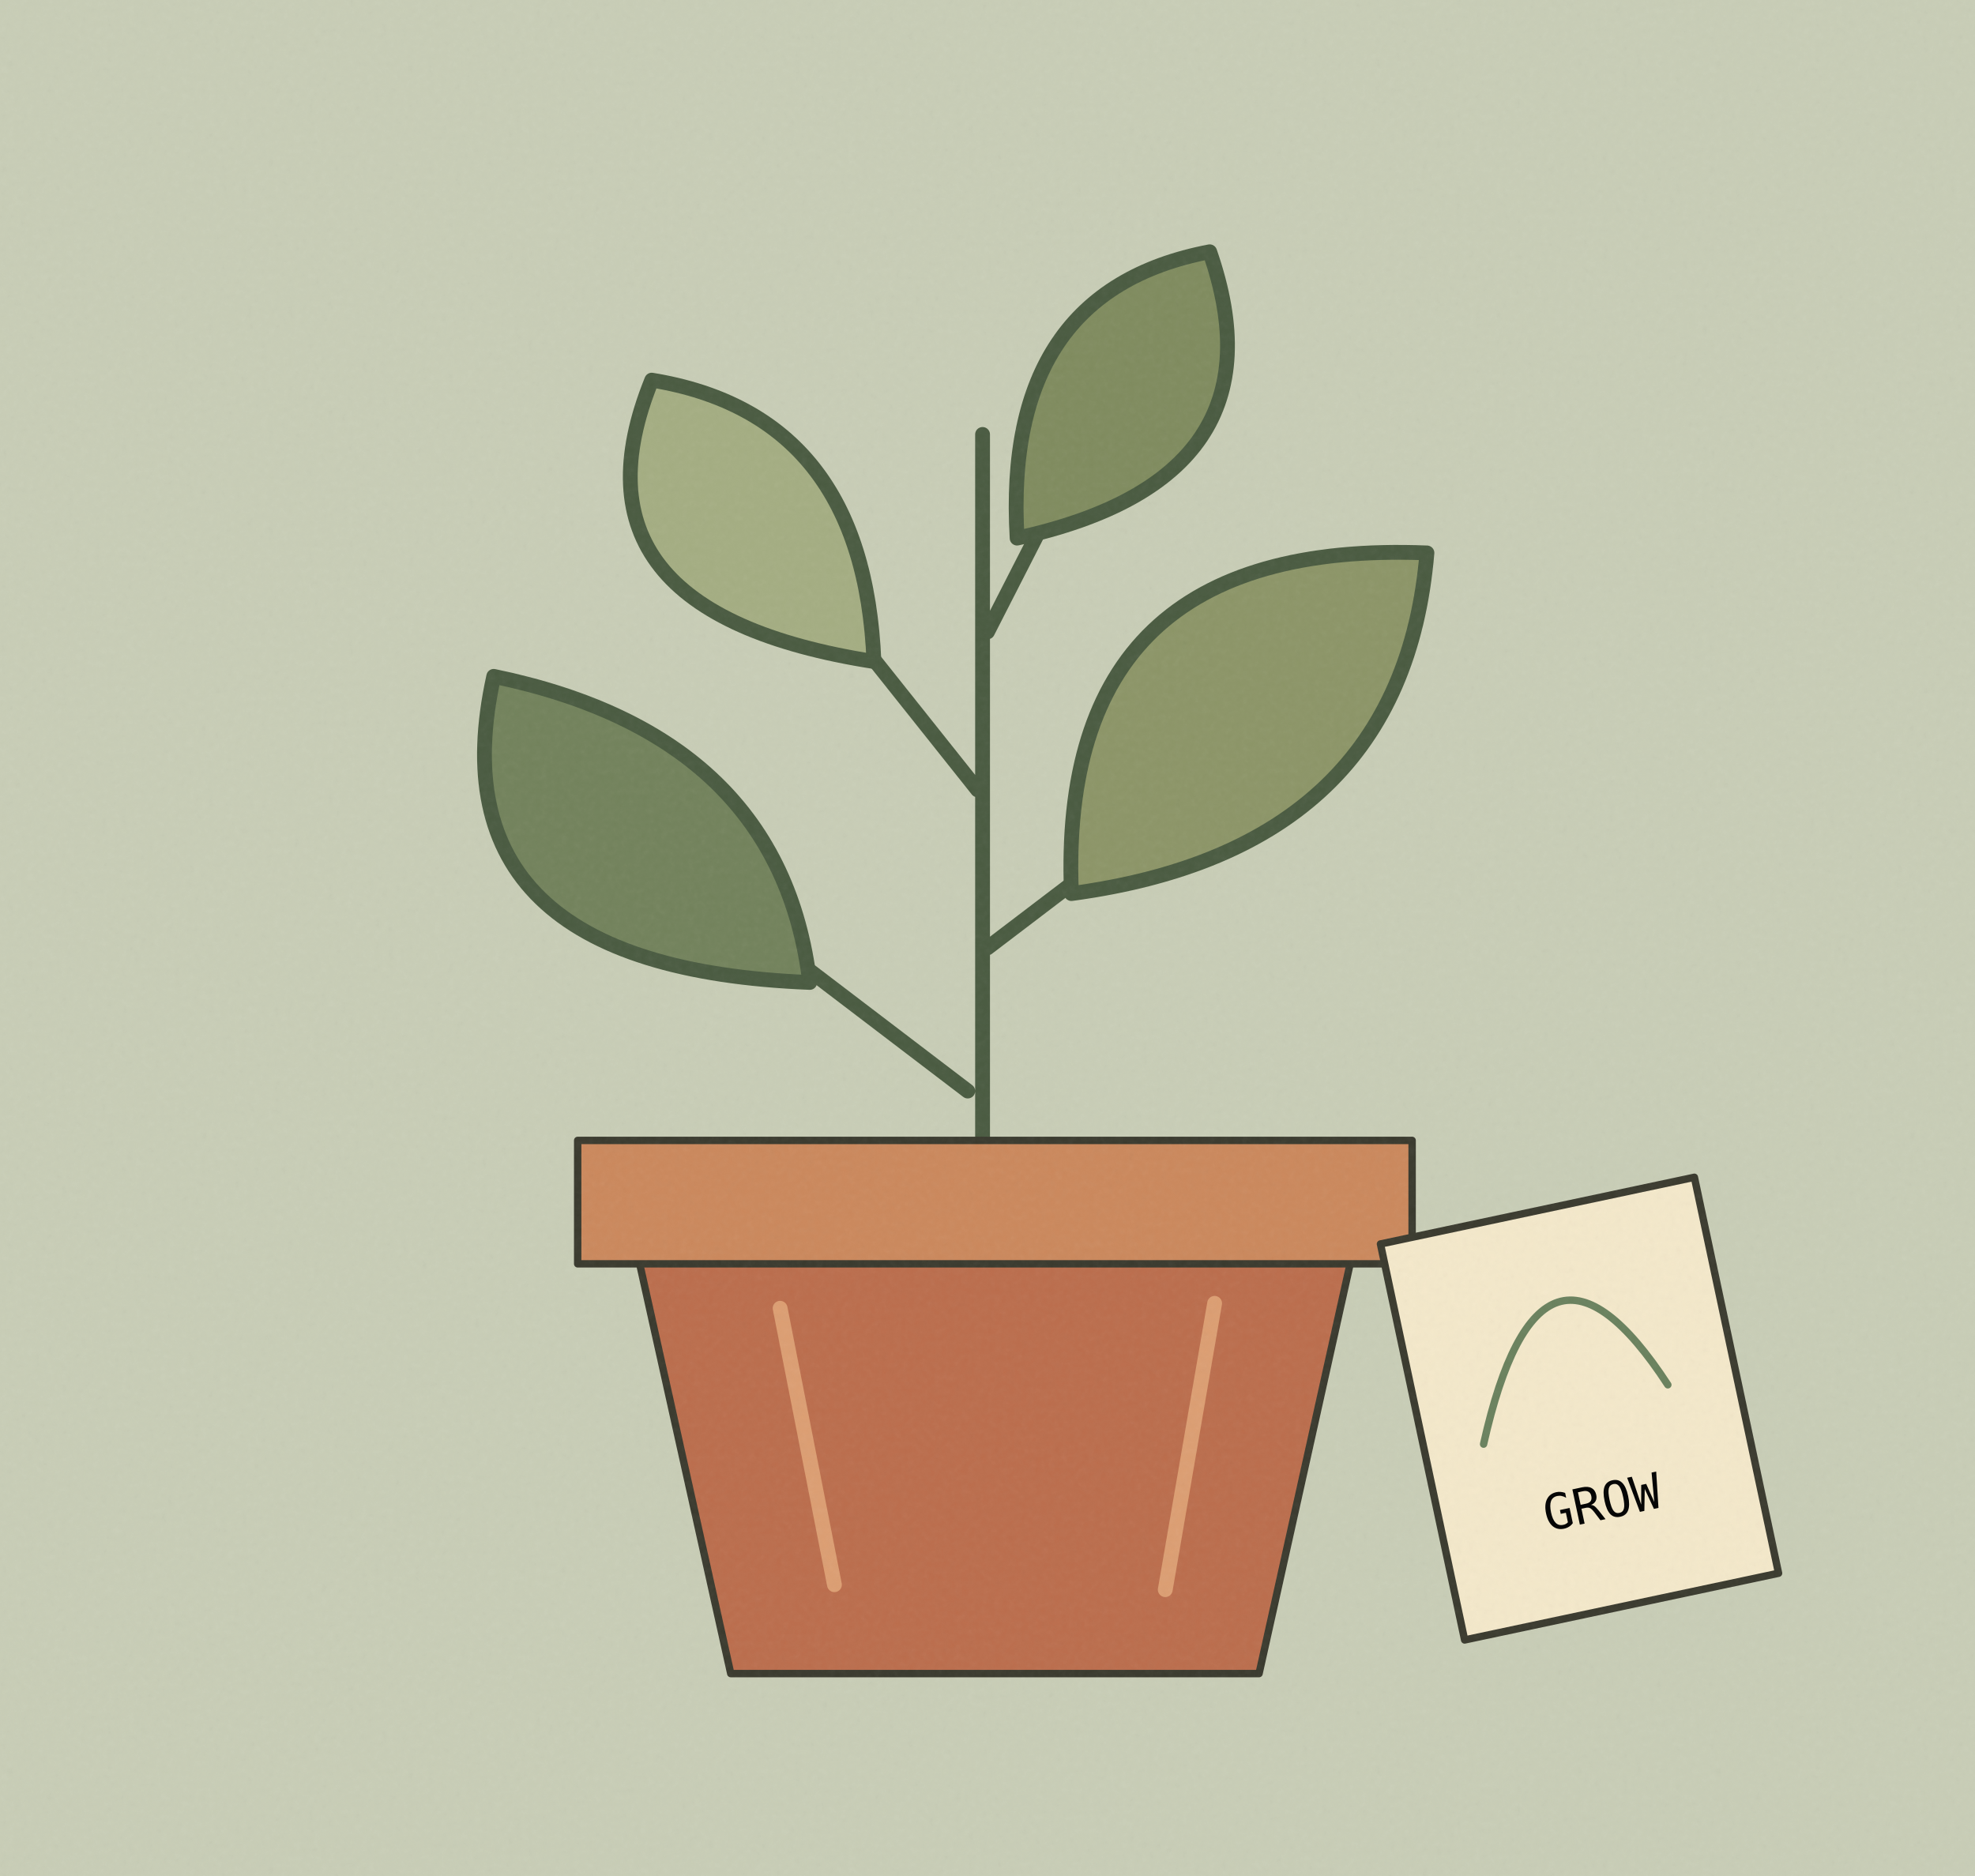
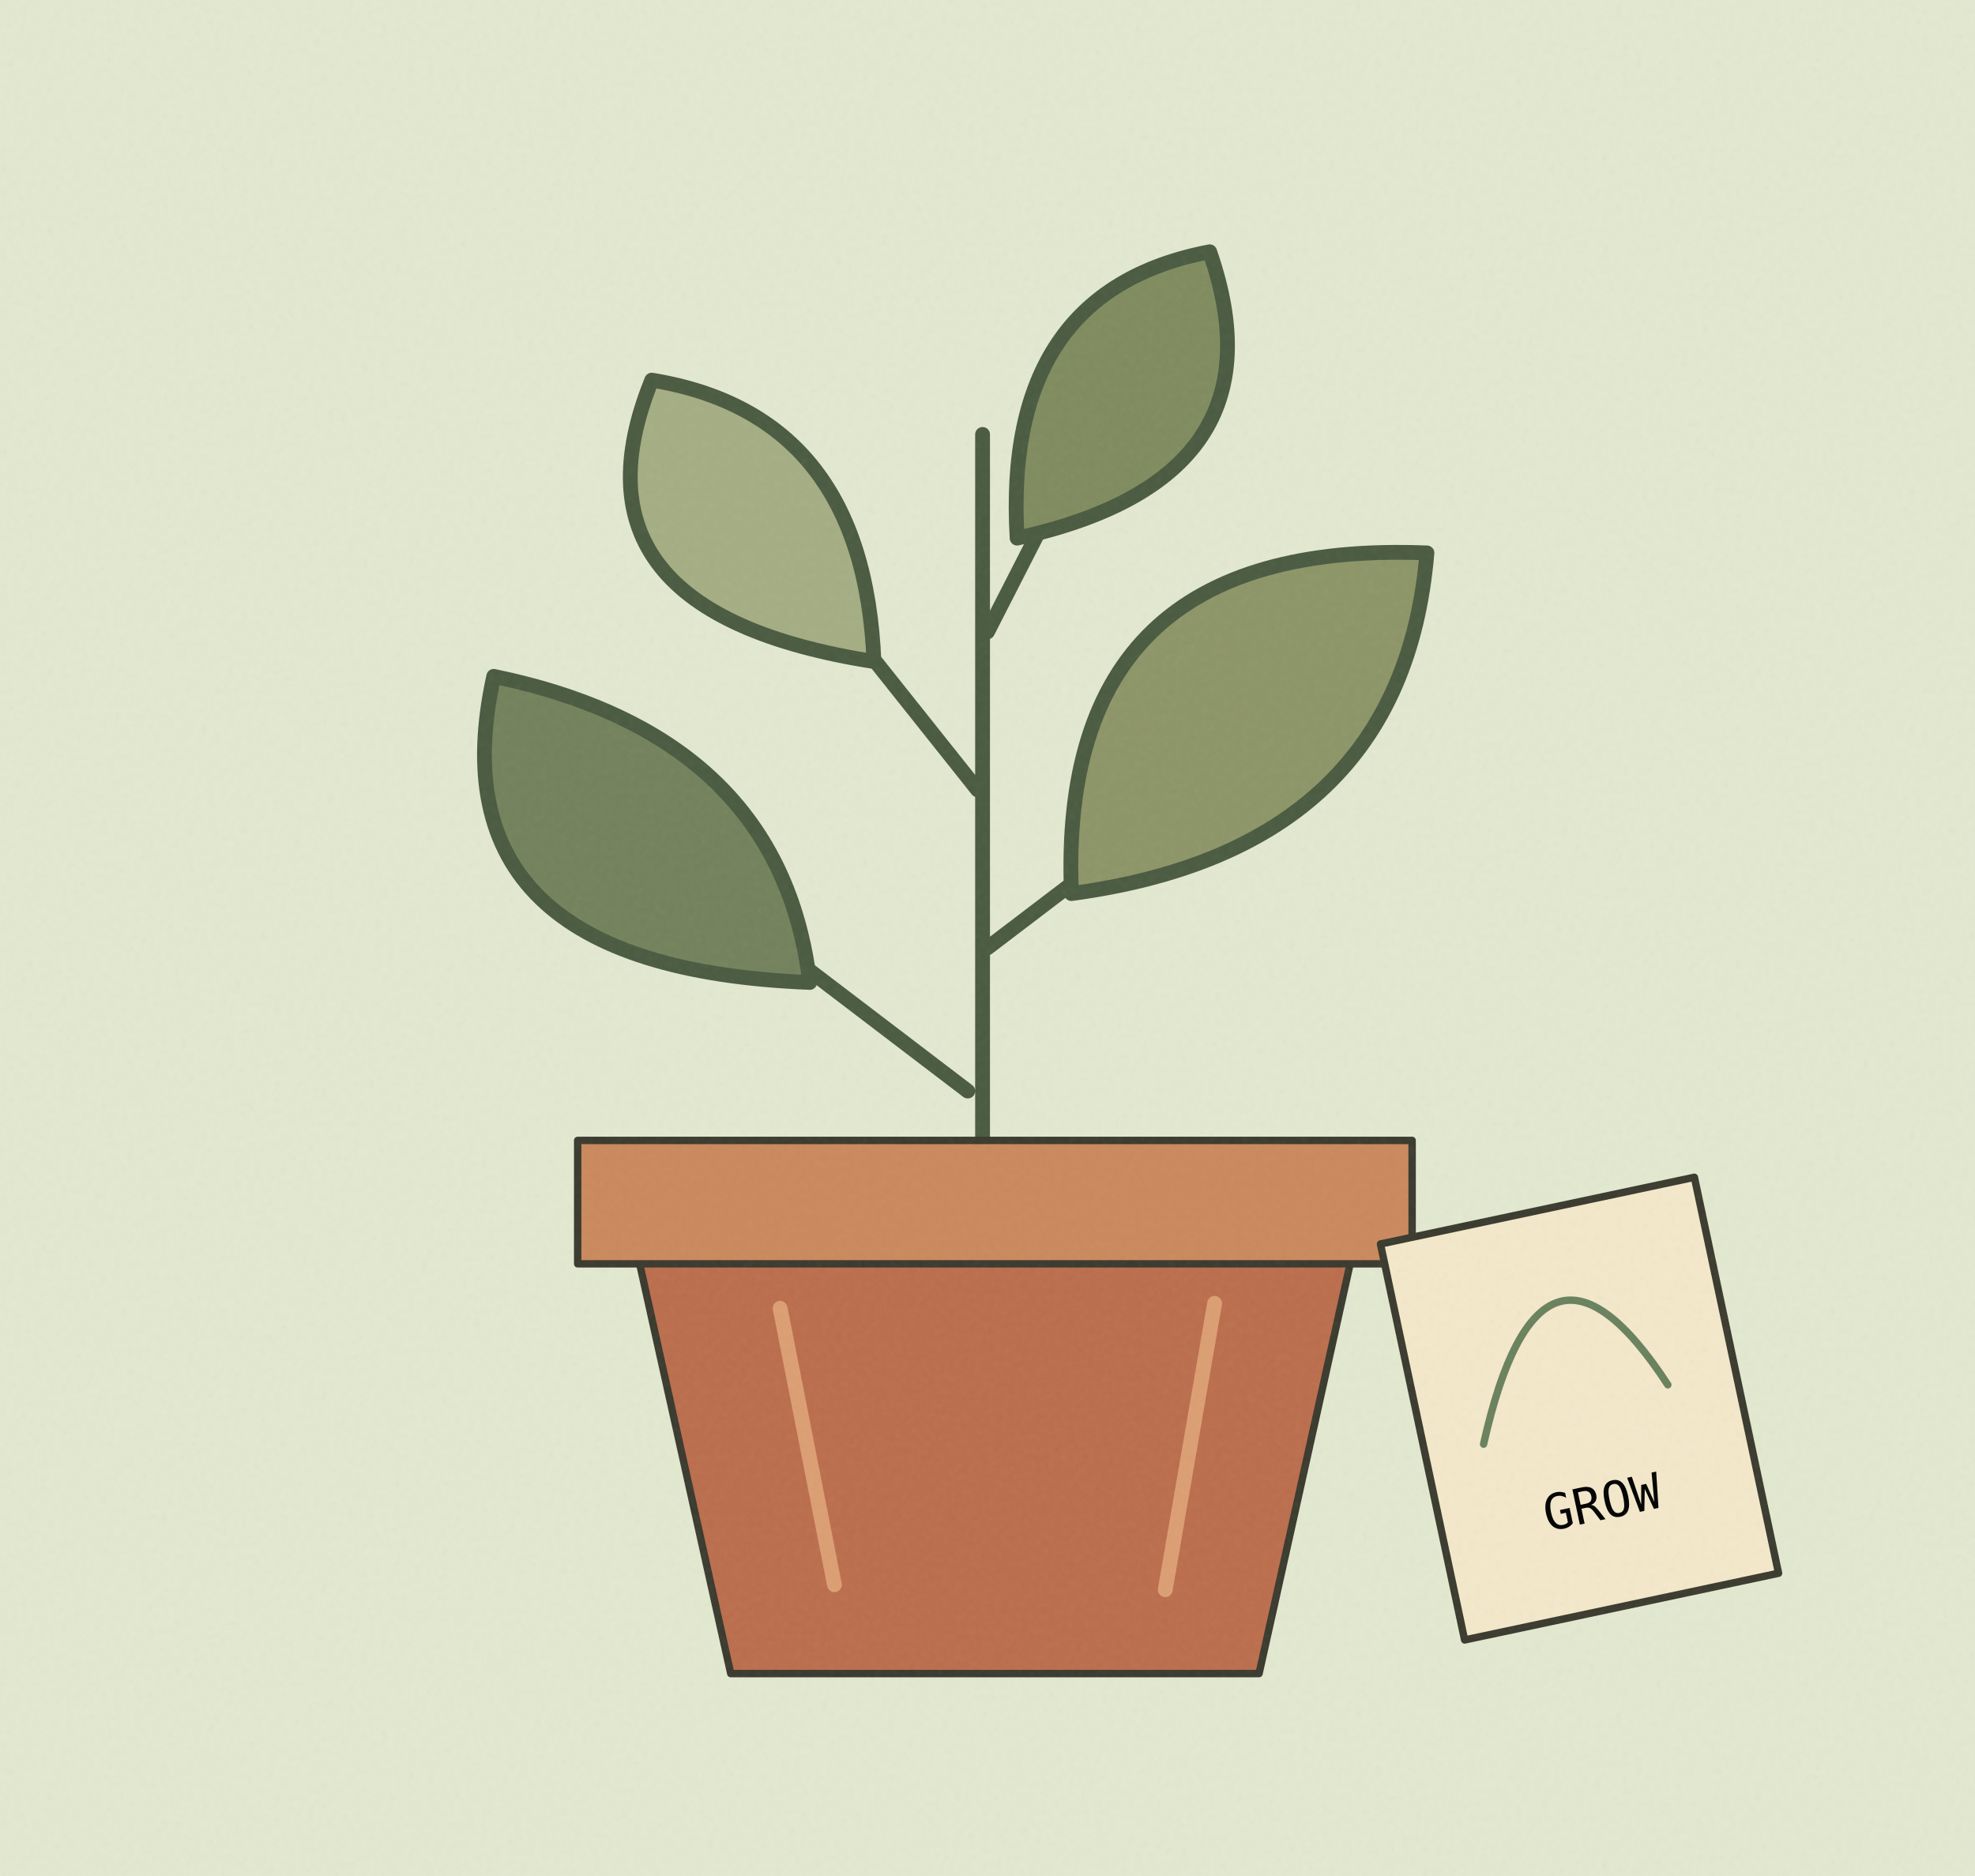
<svg xmlns="http://www.w3.org/2000/svg" viewBox="0 0 400 380">
  <defs>
    <pattern id="fine" width="5" height="5" patternUnits="userSpaceOnUse">
      <path d="M0 0l5 5" stroke="#231e17" opacity=".1" stroke-width=".5" />
    </pattern>
    <filter id="grain">
      <feTurbulence type="fractalNoise" baseFrequency=".74" numOctaves="3" stitchTiles="stitch" />
      <feColorMatrix type="saturate" values="0" />
      <feComponentTransfer>
        <feFuncA type="linear" slope=".065" />
      </feComponentTransfer>
      <feBlend in="SourceGraphic" mode="multiply" />
    </filter>
  </defs>
-   <rect width="400" height="380" fill="#c8cdb6" />
+   <rect width="400" height="380" fill="#e3e8d0" />
  <g stroke="#39392d" stroke-width="1.5" stroke-linejoin="round" stroke-linecap="round">
    <g stroke="#495a40" fill="none" stroke-width="3">
      <path d="M199 257V88M196 221l-63-48M200 192l67-51M198 160l-39-49M200 128l24-47" />
      <path d="M164 199q-77-3-64-62 58 12 64 62z" fill="#72825b" />
      <path d="M217 181q-3-72 72-69-5 60-72 69z" fill="#8c9567" />
      <path d="M177 134q-64-10-45-57 43 7 45 57z" fill="#a4ad82" />
      <path d="M206 109q-3-50 39-58 16 46-39 58z" fill="#7f8b5e" />
    </g>
    <path d="M126 240h151l-22 99H148z" fill="#bb6d4c" />
    <path d="M117 231h169v25H117z" fill="#cb885c" />
    <path d="M158 265l11 56m77-57-10 58" stroke="#dc9e72" stroke-width="3" />
    <g transform="rotate(-12 316 279)">
      <path d="M286 245h65v82h-65z" fill="#f4e8ca" />
      <path d="M298 289q22-48 39-4" stroke="#69815d" fill="none" />
      <text x="319" y="309" text-anchor="middle" font-size="10" font-family="monospace" stroke="none">GROW</text>
    </g>
  </g>
  <rect width="400" height="380" fill="transparent" filter="url(#grain)" />
</svg>
